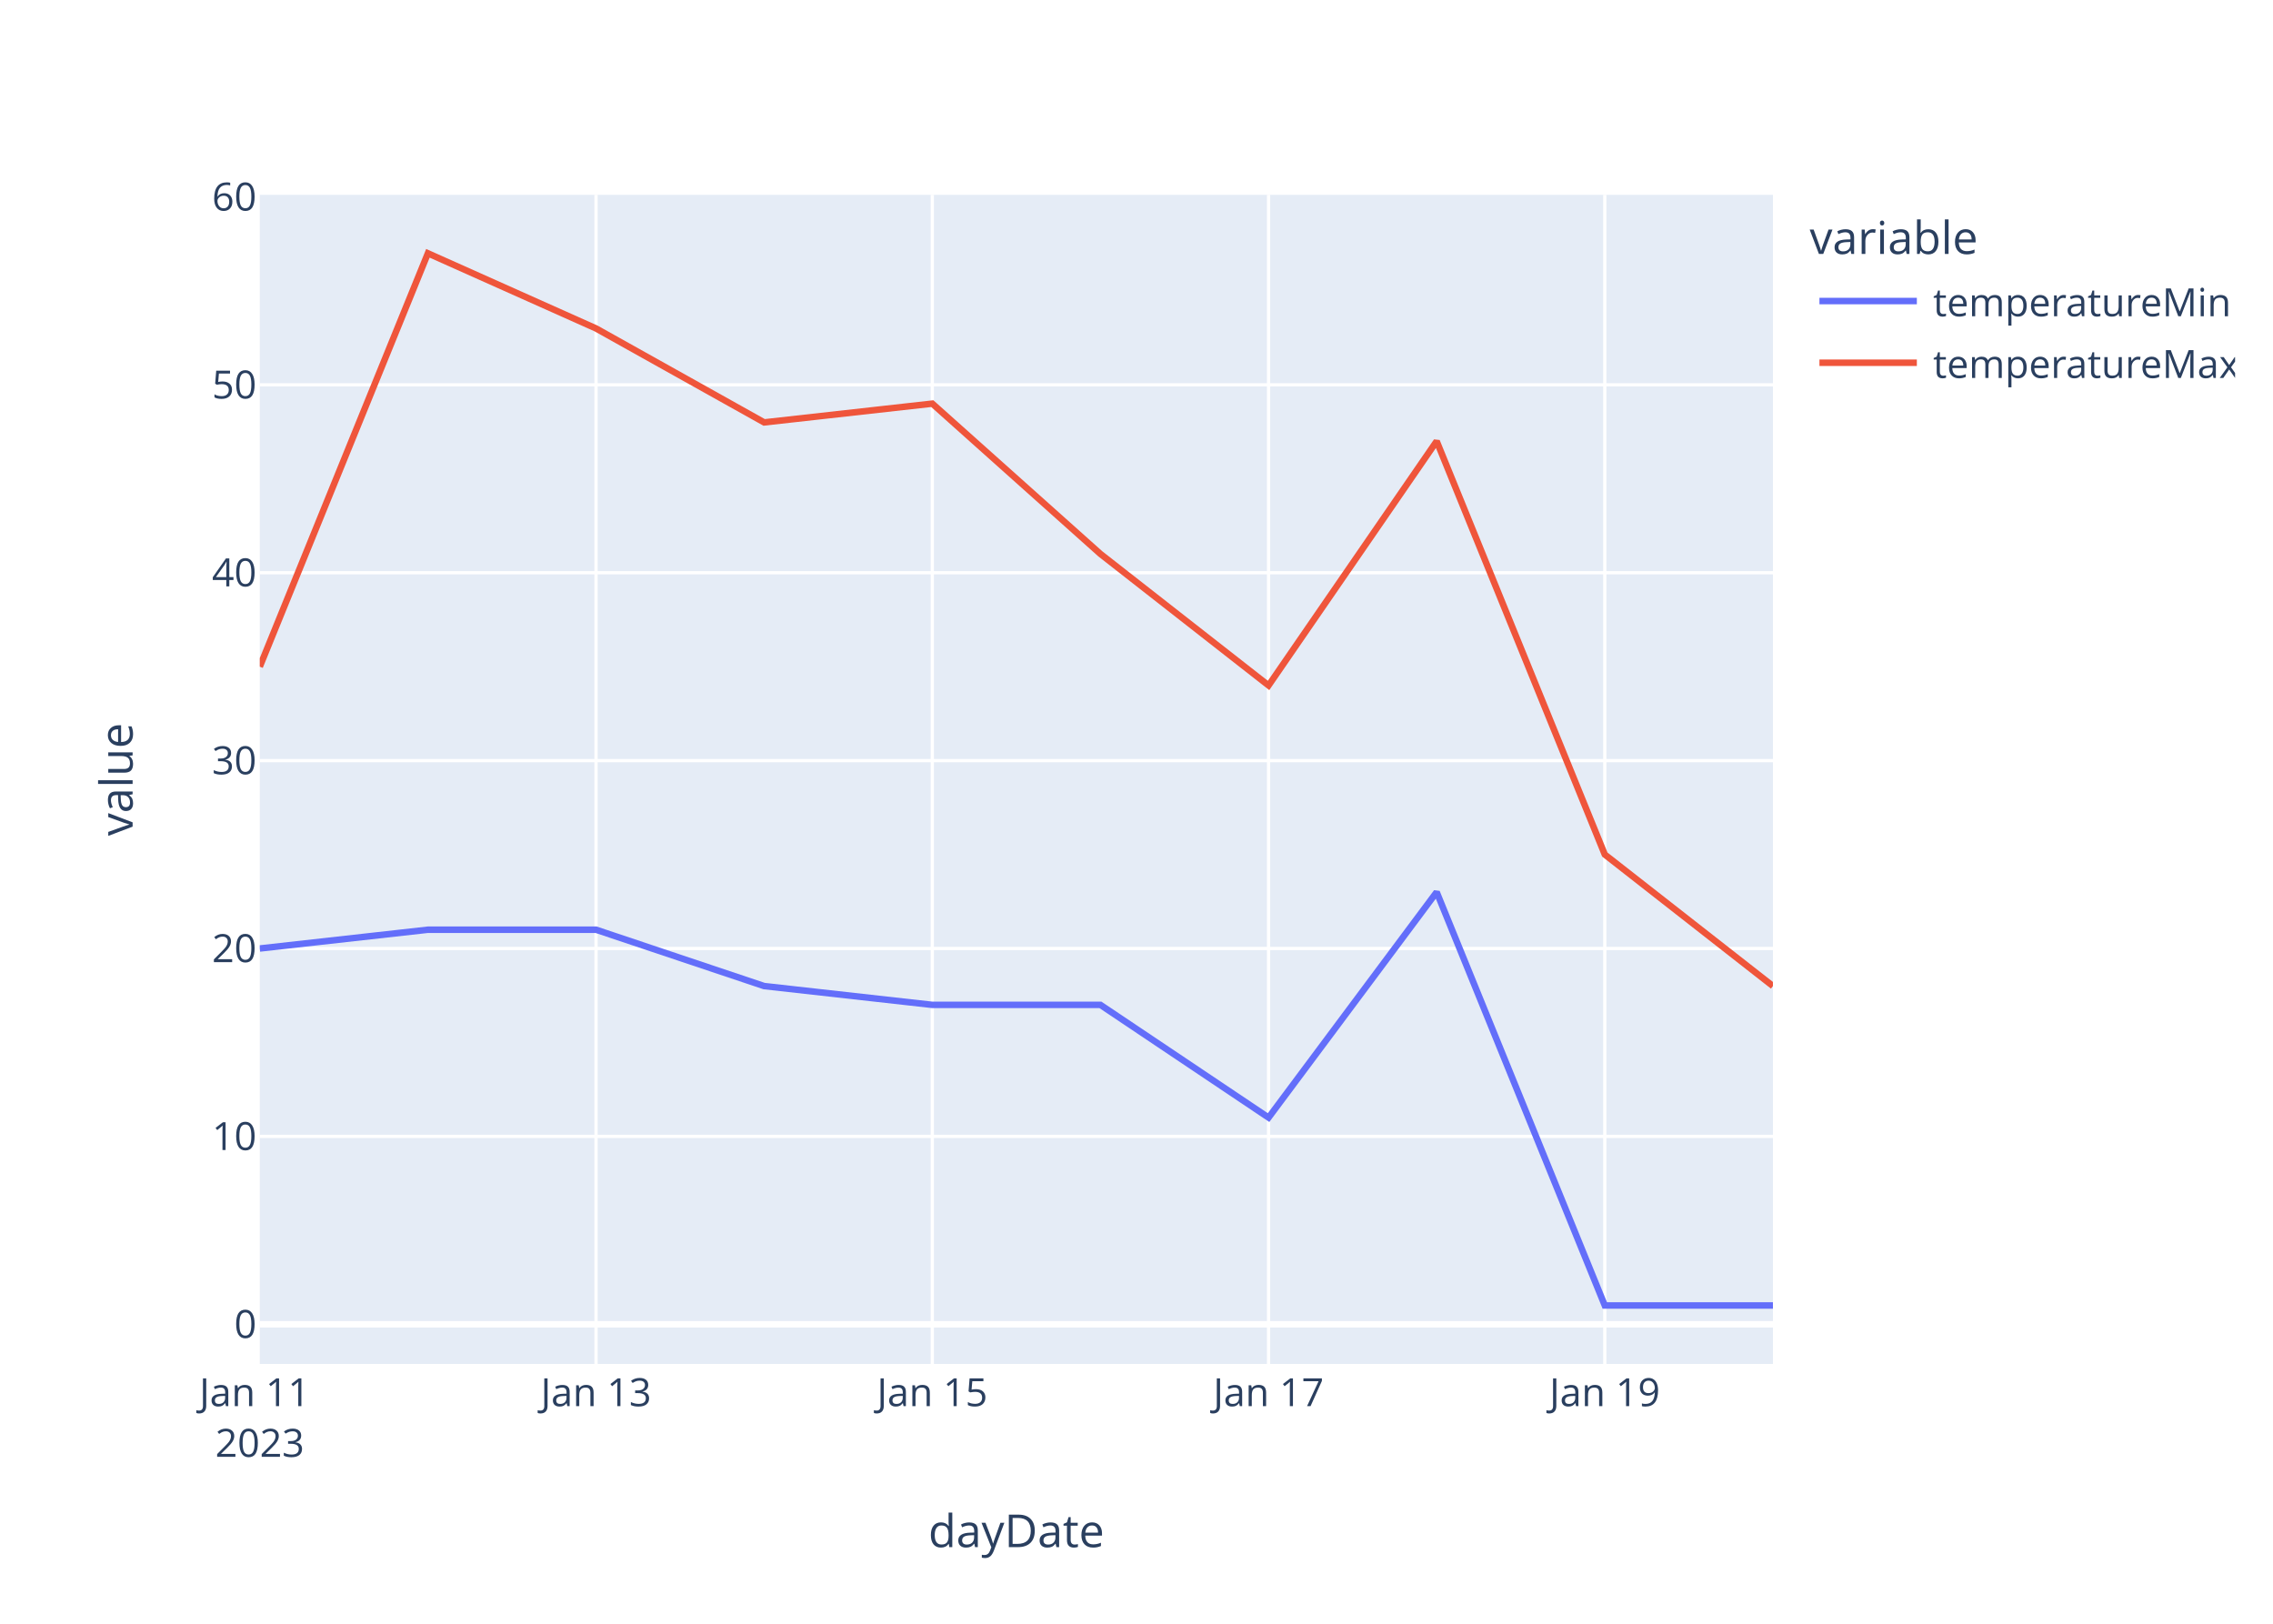
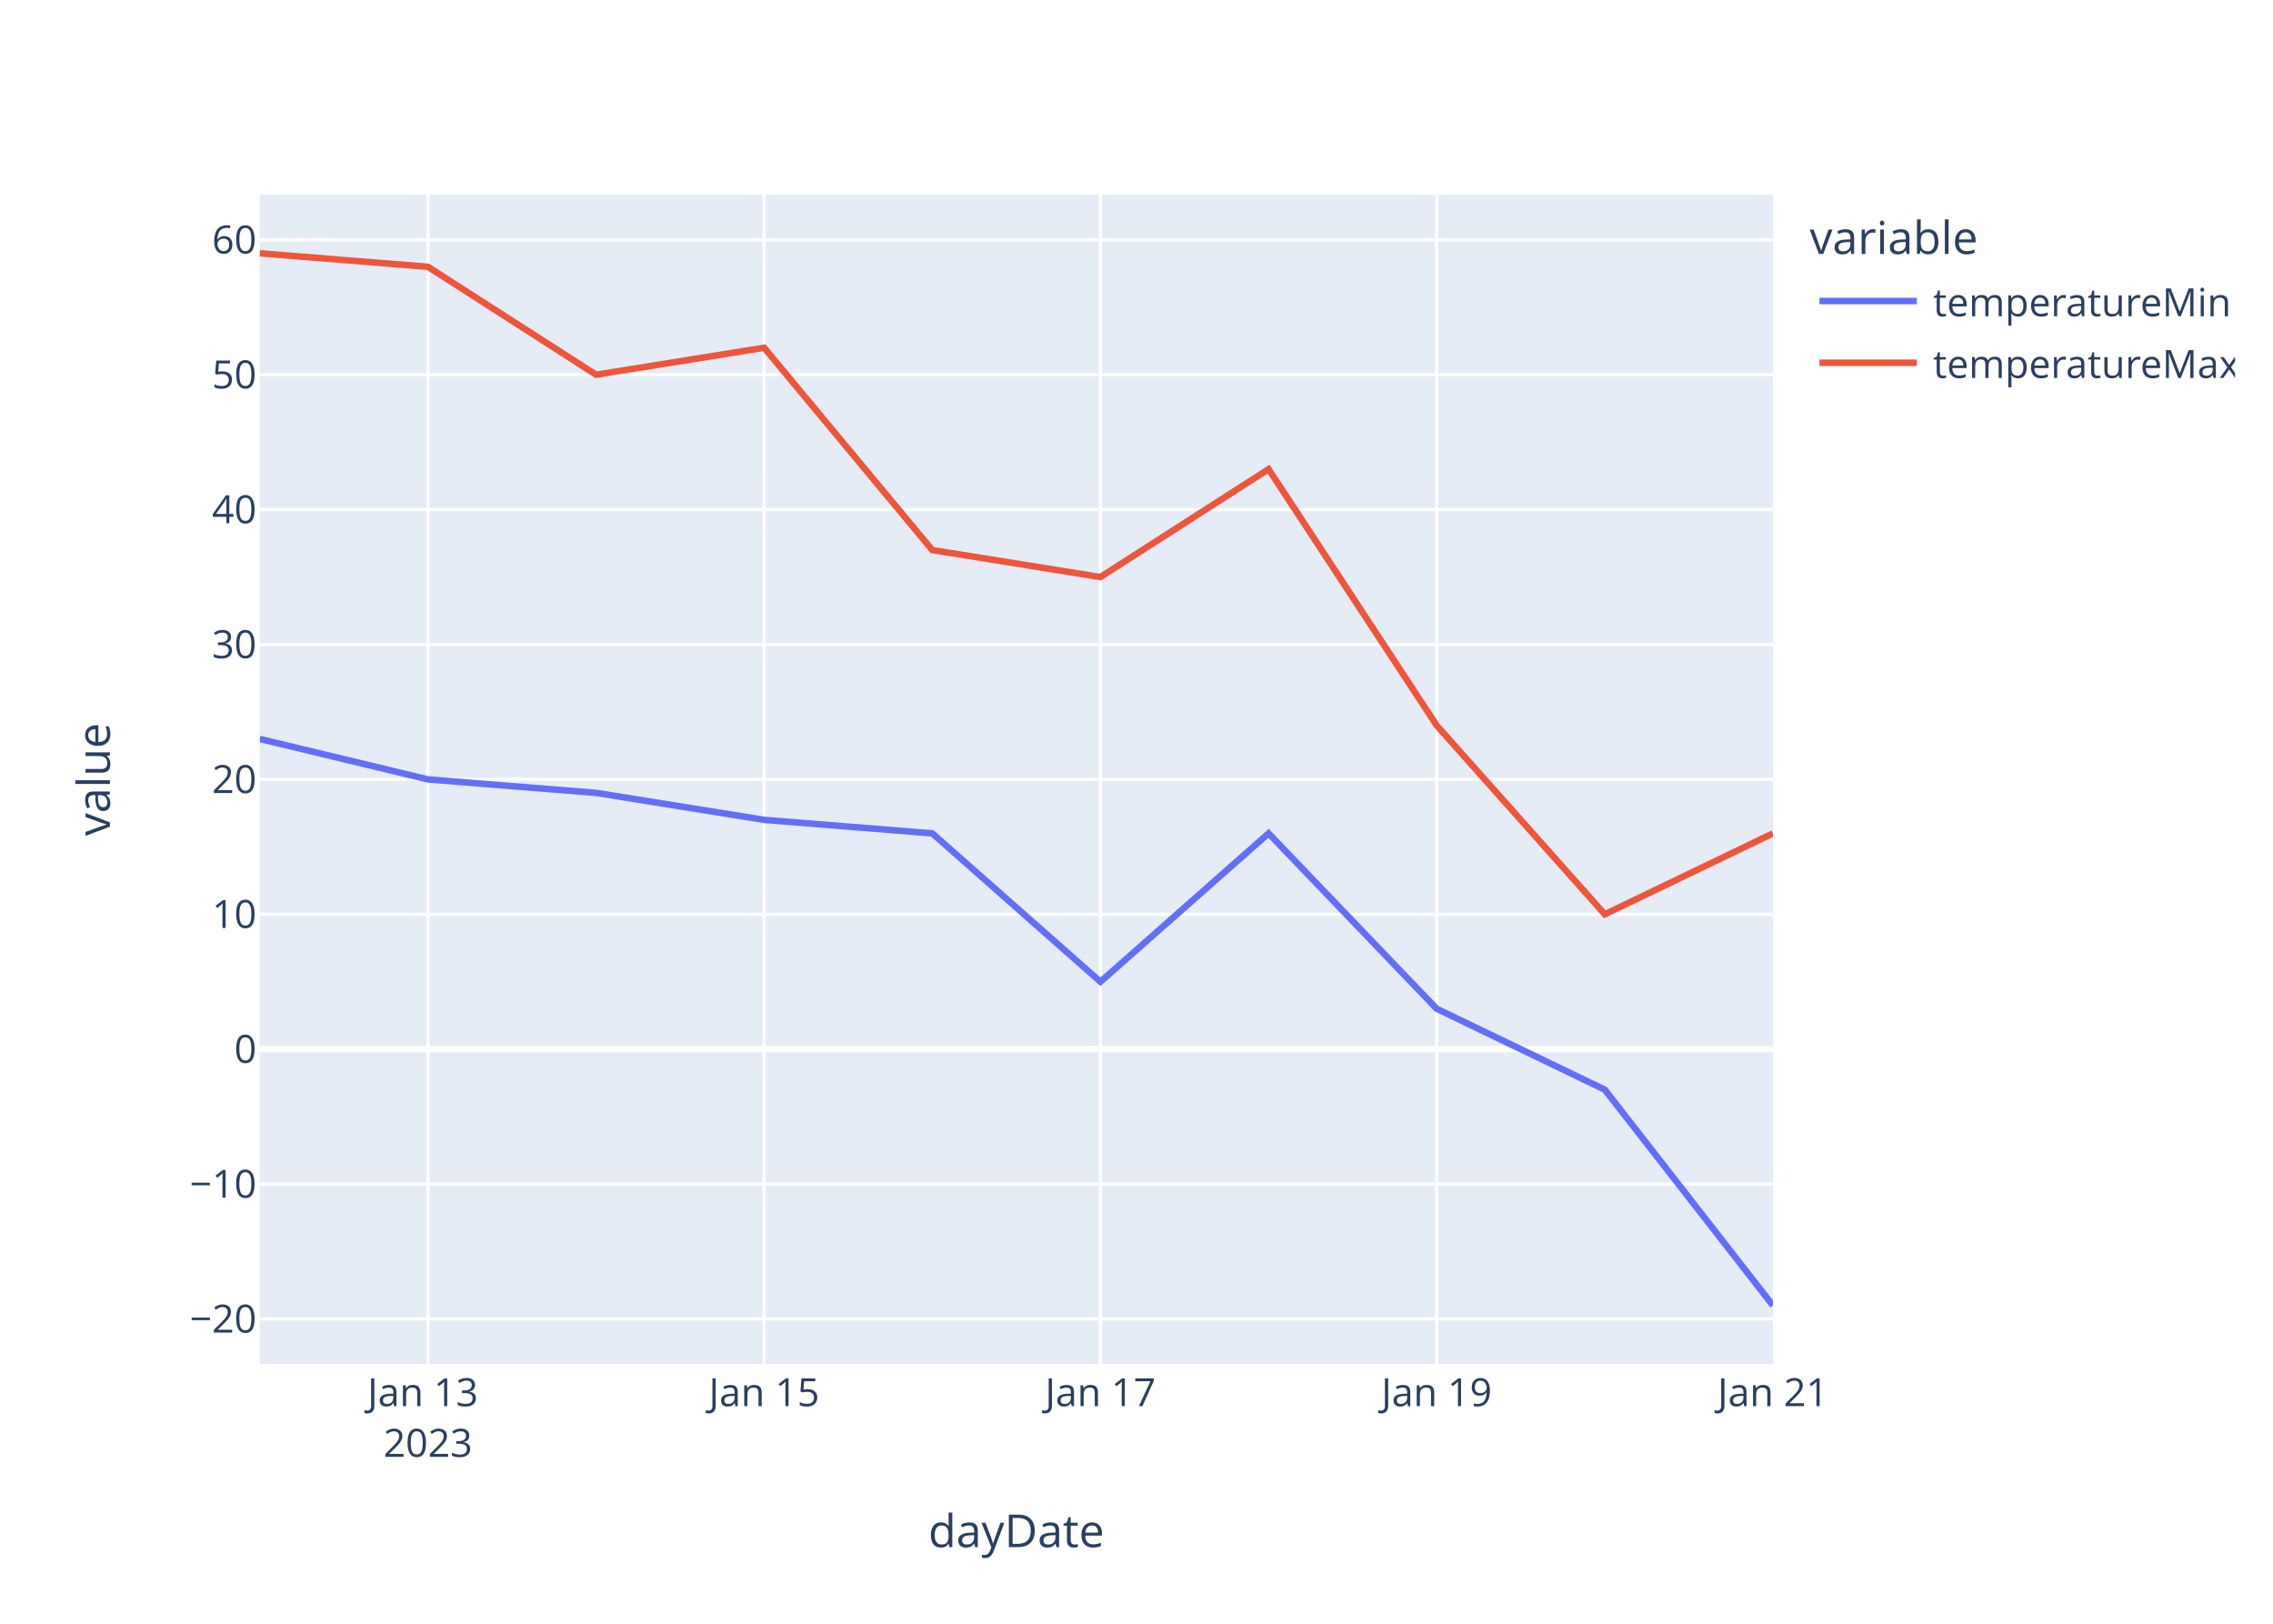
<svg xmlns="http://www.w3.org/2000/svg" class="main-svg" width="700" height="500" style="" viewBox="0 0 700 500">
  <rect x="0" y="0" width="700" height="500" style="fill: rgb(255, 255, 255); fill-opacity: 1;" />
-   <defs id="defs-8fdcf6">
+   <defs id="defs-1f098c">
    <g class="clips">
-       <clipPath id="clip8fdcf6xyplot" class="plotclip">
+       <clipPath id="clip1f098cxyplot" class="plotclip">
        <rect width="466" height="360" />
      </clipPath>
-       <clipPath class="axesclip" id="clip8fdcf6x">
+       <clipPath class="axesclip" id="clip1f098cx">
        <rect x="80" y="0" width="466" height="500" />
      </clipPath>
-       <clipPath class="axesclip" id="clip8fdcf6y">
+       <clipPath class="axesclip" id="clip1f098cy">
        <rect x="0" y="60" width="700" height="360" />
      </clipPath>
-       <clipPath class="axesclip" id="clip8fdcf6xy">
+       <clipPath class="axesclip" id="clip1f098cxy">
        <rect x="80" y="60" width="466" height="360" />
      </clipPath>
    </g>
    <g class="gradients" />
    <g class="patterns" />
  </defs>
  <g class="bglayer">
    <rect class="bg" x="80" y="60" width="466" height="360" style="fill: rgb(229, 236, 246); fill-opacity: 1; stroke-width: 0;" />
  </g>
  <g class="layer-below">
    <g class="imagelayer" />
    <g class="shapelayer" />
  </g>
  <g class="cartesianlayer">
    <g class="subplot xy">
      <g class="layer-subplot">
        <g class="shapelayer" />
        <g class="imagelayer" />
      </g>
      <g class="minor-gridlayer">
        <g class="x" />
        <g class="y" />
      </g>
      <g class="gridlayer">
        <g class="x">
-           <path class="xgrid crisp" transform="translate(183.56,0)" d="M0,60v360" style="stroke: rgb(255, 255, 255); stroke-opacity: 1; stroke-width: 1px;" />
-           <path class="xgrid crisp" transform="translate(287.11,0)" d="M0,60v360" style="stroke: rgb(255, 255, 255); stroke-opacity: 1; stroke-width: 1px;" />
-           <path class="xgrid crisp" transform="translate(390.67,0)" d="M0,60v360" style="stroke: rgb(255, 255, 255); stroke-opacity: 1; stroke-width: 1px;" />
-           <path class="xgrid crisp" transform="translate(494.22,0)" d="M0,60v360" style="stroke: rgb(255, 255, 255); stroke-opacity: 1; stroke-width: 1px;" />
+           <path class="xgrid crisp" transform="translate(131.78,0)" d="M0,60v360" style="stroke: rgb(255, 255, 255); stroke-opacity: 1; stroke-width: 1px;" />
+           <path class="xgrid crisp" transform="translate(235.33,0)" d="M0,60v360" style="stroke: rgb(255, 255, 255); stroke-opacity: 1; stroke-width: 1px;" />
+           <path class="xgrid crisp" transform="translate(338.89,0)" d="M0,60v360" style="stroke: rgb(255, 255, 255); stroke-opacity: 1; stroke-width: 1px;" />
+           <path class="xgrid crisp" transform="translate(442.44,0)" d="M0,60v360" style="stroke: rgb(255, 255, 255); stroke-opacity: 1; stroke-width: 1px;" />
        </g>
        <g class="y">
-           <path class="ygrid crisp" transform="translate(0,349.93)" d="M80,0h466" style="stroke: rgb(255, 255, 255); stroke-opacity: 1; stroke-width: 1px;" />
-           <path class="ygrid crisp" transform="translate(0,292.07)" d="M80,0h466" style="stroke: rgb(255, 255, 255); stroke-opacity: 1; stroke-width: 1px;" />
-           <path class="ygrid crisp" transform="translate(0,234.21)" d="M80,0h466" style="stroke: rgb(255, 255, 255); stroke-opacity: 1; stroke-width: 1px;" />
-           <path class="ygrid crisp" transform="translate(0,176.36)" d="M80,0h466" style="stroke: rgb(255, 255, 255); stroke-opacity: 1; stroke-width: 1px;" />
-           <path class="ygrid crisp" transform="translate(0,118.5)" d="M80,0h466" style="stroke: rgb(255, 255, 255); stroke-opacity: 1; stroke-width: 1px;" />
+           <path class="ygrid crisp" transform="translate(0,406.15)" d="M80,0h466" style="stroke: rgb(255, 255, 255); stroke-opacity: 1; stroke-width: 1px;" />
+           <path class="ygrid crisp" transform="translate(0,364.62)" d="M80,0h466" style="stroke: rgb(255, 255, 255); stroke-opacity: 1; stroke-width: 1px;" />
+           <path class="ygrid crisp" transform="translate(0,281.54)" d="M80,0h466" style="stroke: rgb(255, 255, 255); stroke-opacity: 1; stroke-width: 1px;" />
+           <path class="ygrid crisp" transform="translate(0,240)" d="M80,0h466" style="stroke: rgb(255, 255, 255); stroke-opacity: 1; stroke-width: 1px;" />
+           <path class="ygrid crisp" transform="translate(0,198.46)" d="M80,0h466" style="stroke: rgb(255, 255, 255); stroke-opacity: 1; stroke-width: 1px;" />
+           <path class="ygrid crisp" transform="translate(0,156.92)" d="M80,0h466" style="stroke: rgb(255, 255, 255); stroke-opacity: 1; stroke-width: 1px;" />
+           <path class="ygrid crisp" transform="translate(0,115.38)" d="M80,0h466" style="stroke: rgb(255, 255, 255); stroke-opacity: 1; stroke-width: 1px;" />
+           <path class="ygrid crisp" transform="translate(0,73.85)" d="M80,0h466" style="stroke: rgb(255, 255, 255); stroke-opacity: 1; stroke-width: 1px;" />
        </g>
      </g>
      <g class="zerolinelayer">
-         <path class="yzl zl crisp" transform="translate(0,407.79)" d="M80,0h466" style="stroke: rgb(255, 255, 255); stroke-opacity: 1; stroke-width: 2px;" />
+         <path class="yzl zl crisp" transform="translate(0,323.08)" d="M80,0h466" style="stroke: rgb(255, 255, 255); stroke-opacity: 1; stroke-width: 2px;" />
      </g>
      <path class="xlines-below" />
      <path class="ylines-below" />
      <g class="overlines-below" />
      <g class="xaxislayer-below" />
      <g class="yaxislayer-below" />
      <g class="overaxes-below" />
-       <g class="plot" transform="translate(80,60)" clip-path="url(#clip8fdcf6xyplot)">
+       <g class="plot" transform="translate(80,60)" clip-path="url(#clip1f098cxyplot)">
        <g class="scatterlayer mlayer">
-           <g class="trace scatter trace324100" style="stroke-miterlimit: 2; opacity: 1;">
+           <g class="trace scatter tracea2d81b" style="stroke-miterlimit: 2; opacity: 1;">
            <g class="fills" />
            <g class="errorbars" />
            <g class="lines">
-               <path class="js-line" d="M0,232.07L51.78,226.29L103.56,226.29L155.33,243.64L207.11,249.43L258.89,249.43L310.67,284.14L362.44,214.71L414.22,342L466,342" style="vector-effect: non-scaling-stroke; fill: none; stroke: rgb(99, 110, 250); stroke-opacity: 1; stroke-width: 2px; opacity: 1;" />
+               <path class="js-line" d="M0,167.54L51.78,180L103.56,184.15L155.33,192.46L207.11,196.62L258.89,242.31L310.67,196.62L362.44,250.62L414.22,275.54L466,342" style="vector-effect: non-scaling-stroke; fill: none; stroke: rgb(99, 110, 250); stroke-opacity: 1; stroke-width: 2px; opacity: 1;" />
            </g>
            <g class="points" />
            <g class="text" />
          </g>
-           <g class="trace scatter tracee9a9b1" style="stroke-miterlimit: 2; opacity: 1;">
+           <g class="trace scatter trace860343" style="stroke-miterlimit: 2; opacity: 1;">
            <g class="fills" />
            <g class="errorbars" />
            <g class="lines">
-               <path class="js-line" d="M0,145.29L51.78,18L103.56,41.14L155.33,70.07L207.11,64.29L258.89,110.57L310.67,151.07L362.44,75.86L414.22,203.14L466,243.64" style="vector-effect: non-scaling-stroke; fill: none; stroke: rgb(239, 85, 59); stroke-opacity: 1; stroke-width: 2px; opacity: 1;" />
+               <path class="js-line" d="M0,18L51.78,22.15L103.56,55.38L155.33,47.08L207.11,109.38L258.89,117.69L310.67,84.46L362.44,163.38L414.22,221.54L466,196.62" style="vector-effect: non-scaling-stroke; fill: none; stroke: rgb(239, 85, 59); stroke-opacity: 1; stroke-width: 2px; opacity: 1;" />
            </g>
            <g class="points" />
            <g class="text" />
          </g>
        </g>
      </g>
      <g class="overplot" />
      <path class="xlines-above crisp" d="M0,0" style="fill: none;" />
      <path class="ylines-above crisp" d="M0,0" style="fill: none;" />
      <g class="overlines-above" />
      <g class="xaxislayer-above">
        <g class="xtick">
-           <text text-anchor="middle" x="0" y="433" transform="translate(80,0)" style="font-family: 'Open Sans', verdana, arial, sans-serif; font-size: 12px; fill: rgb(42, 63, 95); fill-opacity: 1; white-space: pre; opacity: 1;">
-             <tspan class="line" dy="0em" x="0" y="433">Jan 11</tspan>
+           <text text-anchor="middle" x="0" y="433" transform="translate(131.78,0)" style="font-family: 'Open Sans', verdana, arial, sans-serif; font-size: 12px; fill: rgb(42, 63, 95); fill-opacity: 1; white-space: pre; opacity: 1;">
+             <tspan class="line" dy="0em" x="0" y="433">Jan 13</tspan>
            <tspan class="line" dy="1.3em" x="0" y="433">2023</tspan>
          </text>
        </g>
        <g class="xtick">
-           <text text-anchor="middle" x="0" y="433" style="font-family: 'Open Sans', verdana, arial, sans-serif; font-size: 12px; fill: rgb(42, 63, 95); fill-opacity: 1; white-space: pre; opacity: 1;" transform="translate(183.56,0)">Jan 13</text>
-         </g>
-         <g class="xtick">
-           <text text-anchor="middle" x="0" y="433" style="font-family: 'Open Sans', verdana, arial, sans-serif; font-size: 12px; fill: rgb(42, 63, 95); fill-opacity: 1; white-space: pre; opacity: 1;" transform="translate(287.11,0)">Jan 15</text>
-         </g>
-         <g class="xtick">
-           <text text-anchor="middle" x="0" y="433" style="font-family: 'Open Sans', verdana, arial, sans-serif; font-size: 12px; fill: rgb(42, 63, 95); fill-opacity: 1; white-space: pre; opacity: 1;" transform="translate(390.67,0)">Jan 17</text>
-         </g>
-         <g class="xtick">
-           <text text-anchor="middle" x="0" y="433" style="font-family: 'Open Sans', verdana, arial, sans-serif; font-size: 12px; fill: rgb(42, 63, 95); fill-opacity: 1; white-space: pre; opacity: 1;" transform="translate(494.22,0)">Jan 19</text>
+           <text text-anchor="middle" x="0" y="433" style="font-family: 'Open Sans', verdana, arial, sans-serif; font-size: 12px; fill: rgb(42, 63, 95); fill-opacity: 1; white-space: pre; opacity: 1;" transform="translate(235.33,0)">Jan 15</text>
+         </g>
+         <g class="xtick">
+           <text text-anchor="middle" x="0" y="433" style="font-family: 'Open Sans', verdana, arial, sans-serif; font-size: 12px; fill: rgb(42, 63, 95); fill-opacity: 1; white-space: pre; opacity: 1;" transform="translate(338.89,0)">Jan 17</text>
+         </g>
+         <g class="xtick">
+           <text text-anchor="middle" x="0" y="433" style="font-family: 'Open Sans', verdana, arial, sans-serif; font-size: 12px; fill: rgb(42, 63, 95); fill-opacity: 1; white-space: pre; opacity: 1;" transform="translate(442.44,0)">Jan 19</text>
+         </g>
+         <g class="xtick">
+           <text text-anchor="middle" x="0" y="433" style="font-family: 'Open Sans', verdana, arial, sans-serif; font-size: 12px; fill: rgb(42, 63, 95); fill-opacity: 1; white-space: pre; opacity: 1;" transform="translate(546,0)">Jan 21</text>
        </g>
      </g>
      <g class="yaxislayer-above">
        <g class="ytick">
-           <text text-anchor="end" x="79" y="4.2" transform="translate(0,407.79)" style="font-family: 'Open Sans', verdana, arial, sans-serif; font-size: 12px; fill: rgb(42, 63, 95); fill-opacity: 1; white-space: pre; opacity: 1;">0</text>
-         </g>
-         <g class="ytick">
-           <text text-anchor="end" x="79" y="4.2" style="font-family: 'Open Sans', verdana, arial, sans-serif; font-size: 12px; fill: rgb(42, 63, 95); fill-opacity: 1; white-space: pre; opacity: 1;" transform="translate(0,349.93)">10</text>
-         </g>
-         <g class="ytick">
-           <text text-anchor="end" x="79" y="4.2" style="font-family: 'Open Sans', verdana, arial, sans-serif; font-size: 12px; fill: rgb(42, 63, 95); fill-opacity: 1; white-space: pre; opacity: 1;" transform="translate(0,292.07)">20</text>
-         </g>
-         <g class="ytick">
-           <text text-anchor="end" x="79" y="4.2" style="font-family: 'Open Sans', verdana, arial, sans-serif; font-size: 12px; fill: rgb(42, 63, 95); fill-opacity: 1; white-space: pre; opacity: 1;" transform="translate(0,234.21)">30</text>
-         </g>
-         <g class="ytick">
-           <text text-anchor="end" x="79" y="4.2" style="font-family: 'Open Sans', verdana, arial, sans-serif; font-size: 12px; fill: rgb(42, 63, 95); fill-opacity: 1; white-space: pre; opacity: 1;" transform="translate(0,176.36)">40</text>
-         </g>
-         <g class="ytick">
-           <text text-anchor="end" x="79" y="4.2" style="font-family: 'Open Sans', verdana, arial, sans-serif; font-size: 12px; fill: rgb(42, 63, 95); fill-opacity: 1; white-space: pre; opacity: 1;" transform="translate(0,118.5)">50</text>
-         </g>
-         <g class="ytick">
-           <text text-anchor="end" x="79" y="4.2" style="font-family: 'Open Sans', verdana, arial, sans-serif; font-size: 12px; fill: rgb(42, 63, 95); fill-opacity: 1; white-space: pre; opacity: 1;" transform="translate(0,60.64)">60</text>
+           <text text-anchor="end" x="79" y="4.2" transform="translate(0,406.15)" style="font-family: 'Open Sans', verdana, arial, sans-serif; font-size: 12px; fill: rgb(42, 63, 95); fill-opacity: 1; white-space: pre; opacity: 1;">−20</text>
+         </g>
+         <g class="ytick">
+           <text text-anchor="end" x="79" y="4.2" style="font-family: 'Open Sans', verdana, arial, sans-serif; font-size: 12px; fill: rgb(42, 63, 95); fill-opacity: 1; white-space: pre; opacity: 1;" transform="translate(0,364.62)">−10</text>
+         </g>
+         <g class="ytick">
+           <text text-anchor="end" x="79" y="4.2" style="font-family: 'Open Sans', verdana, arial, sans-serif; font-size: 12px; fill: rgb(42, 63, 95); fill-opacity: 1; white-space: pre; opacity: 1;" transform="translate(0,323.08)">0</text>
+         </g>
+         <g class="ytick">
+           <text text-anchor="end" x="79" y="4.2" style="font-family: 'Open Sans', verdana, arial, sans-serif; font-size: 12px; fill: rgb(42, 63, 95); fill-opacity: 1; white-space: pre; opacity: 1;" transform="translate(0,281.54)">10</text>
+         </g>
+         <g class="ytick">
+           <text text-anchor="end" x="79" y="4.2" style="font-family: 'Open Sans', verdana, arial, sans-serif; font-size: 12px; fill: rgb(42, 63, 95); fill-opacity: 1; white-space: pre; opacity: 1;" transform="translate(0,240)">20</text>
+         </g>
+         <g class="ytick">
+           <text text-anchor="end" x="79" y="4.2" style="font-family: 'Open Sans', verdana, arial, sans-serif; font-size: 12px; fill: rgb(42, 63, 95); fill-opacity: 1; white-space: pre; opacity: 1;" transform="translate(0,198.46)">30</text>
+         </g>
+         <g class="ytick">
+           <text text-anchor="end" x="79" y="4.2" style="font-family: 'Open Sans', verdana, arial, sans-serif; font-size: 12px; fill: rgb(42, 63, 95); fill-opacity: 1; white-space: pre; opacity: 1;" transform="translate(0,156.92)">40</text>
+         </g>
+         <g class="ytick">
+           <text text-anchor="end" x="79" y="4.2" style="font-family: 'Open Sans', verdana, arial, sans-serif; font-size: 12px; fill: rgb(42, 63, 95); fill-opacity: 1; white-space: pre; opacity: 1;" transform="translate(0,115.38)">50</text>
+         </g>
+         <g class="ytick">
+           <text text-anchor="end" x="79" y="4.2" style="font-family: 'Open Sans', verdana, arial, sans-serif; font-size: 12px; fill: rgb(42, 63, 95); fill-opacity: 1; white-space: pre; opacity: 1;" transform="translate(0,73.85)">60</text>
        </g>
      </g>
      <g class="overaxes-above" />
    </g>
  </g>
  <g class="polarlayer" />
  <g class="smithlayer" />
  <g class="ternarylayer" />
  <g class="geolayer" />
  <g class="funnelarealayer" />
  <g class="pielayer" />
  <g class="iciclelayer" />
  <g class="treemaplayer" />
  <g class="sunburstlayer" />
  <g class="glimages" />
-   <defs id="topdefs-8fdcf6">
+   <defs id="topdefs-1f098c">
    <g class="clips" />
-     <clipPath id="legend8fdcf6">
+     <clipPath id="legend1f098c">
      <rect width="133" height="67" x="0" y="0" />
    </clipPath>
  </defs>
  <g class="layer-above">
    <g class="imagelayer" />
    <g class="shapelayer" />
  </g>
  <g class="infolayer">
    <g class="legend" pointer-events="all" transform="translate(555.32,60)">
      <rect class="bg" shape-rendering="crispEdges" style="stroke: rgb(68, 68, 68); stroke-opacity: 1; fill: rgb(255, 255, 255); fill-opacity: 1; stroke-width: 0px;" width="133" height="67" x="0" y="0" />
-       <g class="scrollbox" transform="" clip-path="url(#legend8fdcf6)">
+       <g class="scrollbox" transform="" clip-path="url(#legend1f098c)">
        <text class="legendtitletext" text-anchor="start" x="2" y="18.2" style="font-family: 'Open Sans', verdana, arial, sans-serif; font-size: 14px; fill: rgb(42, 63, 95); fill-opacity: 1; white-space: pre;">variable</text>
        <g class="groups" transform="">
          <g class="traces" transform="translate(0,32.7)" style="opacity: 1;">
            <text class="legendtext" text-anchor="start" x="40" y="4.68" style="font-family: 'Open Sans', verdana, arial, sans-serif; font-size: 12px; fill: rgb(42, 63, 95); fill-opacity: 1; white-space: pre;">temperatureMin</text>
            <g class="layers" style="opacity: 1;">
              <g class="legendfill" />
              <g class="legendlines">
                <path class="js-line" d="M5,0h30" style="fill: none; stroke: rgb(99, 110, 250); stroke-opacity: 1; stroke-width: 2px;" />
              </g>
              <g class="legendsymbols">
                <g class="legendpoints" />
              </g>
            </g>
            <rect class="legendtoggle" x="0" y="-9.5" width="127.375" height="19" style="fill: rgb(0, 0, 0); fill-opacity: 0;" />
          </g>
        </g>
        <g class="groups" transform="">
          <g class="traces" transform="translate(0,51.7)" style="opacity: 1;">
            <text class="legendtext" text-anchor="start" x="40" y="4.68" style="font-family: 'Open Sans', verdana, arial, sans-serif; font-size: 12px; fill: rgb(42, 63, 95); fill-opacity: 1; white-space: pre;">temperatureMax</text>
            <g class="layers" style="opacity: 1;">
              <g class="legendfill" />
              <g class="legendlines">
                <path class="js-line" d="M5,0h30" style="fill: none; stroke: rgb(239, 85, 59); stroke-opacity: 1; stroke-width: 2px;" />
              </g>
              <g class="legendsymbols">
                <g class="legendpoints" />
              </g>
            </g>
            <rect class="legendtoggle" x="0" y="-9.5" width="127.375" height="19" style="fill: rgb(0, 0, 0); fill-opacity: 0;" />
          </g>
        </g>
      </g>
      <rect class="scrollbar" rx="20" ry="3" width="0" height="0" style="fill: rgb(128, 139, 164); fill-opacity: 1;" x="0" y="0" />
    </g>
    <g class="g-gtitle" />
    <g class="g-xtitle">
      <text class="xtitle" x="313" y="476.409" text-anchor="middle" style="font-family: 'Open Sans', verdana, arial, sans-serif; font-size: 14px; fill: rgb(42, 63, 95); opacity: 1; font-weight: normal; white-space: pre;">dayDate</text>
    </g>
    <g class="g-ytitle">
-       <text class="ytitle" transform="rotate(-90,40.84063,240)" x="40.841" y="240" text-anchor="middle" style="font-family: 'Open Sans', verdana, arial, sans-serif; font-size: 14px; fill: rgb(42, 63, 95); opacity: 1; font-weight: normal; white-space: pre;">value</text>
+       <text class="ytitle" transform="rotate(-90,33.84063,240)" x="33.841" y="240" text-anchor="middle" style="font-family: 'Open Sans', verdana, arial, sans-serif; font-size: 14px; fill: rgb(42, 63, 95); opacity: 1; font-weight: normal; white-space: pre;">value</text>
    </g>
  </g>
</svg>
